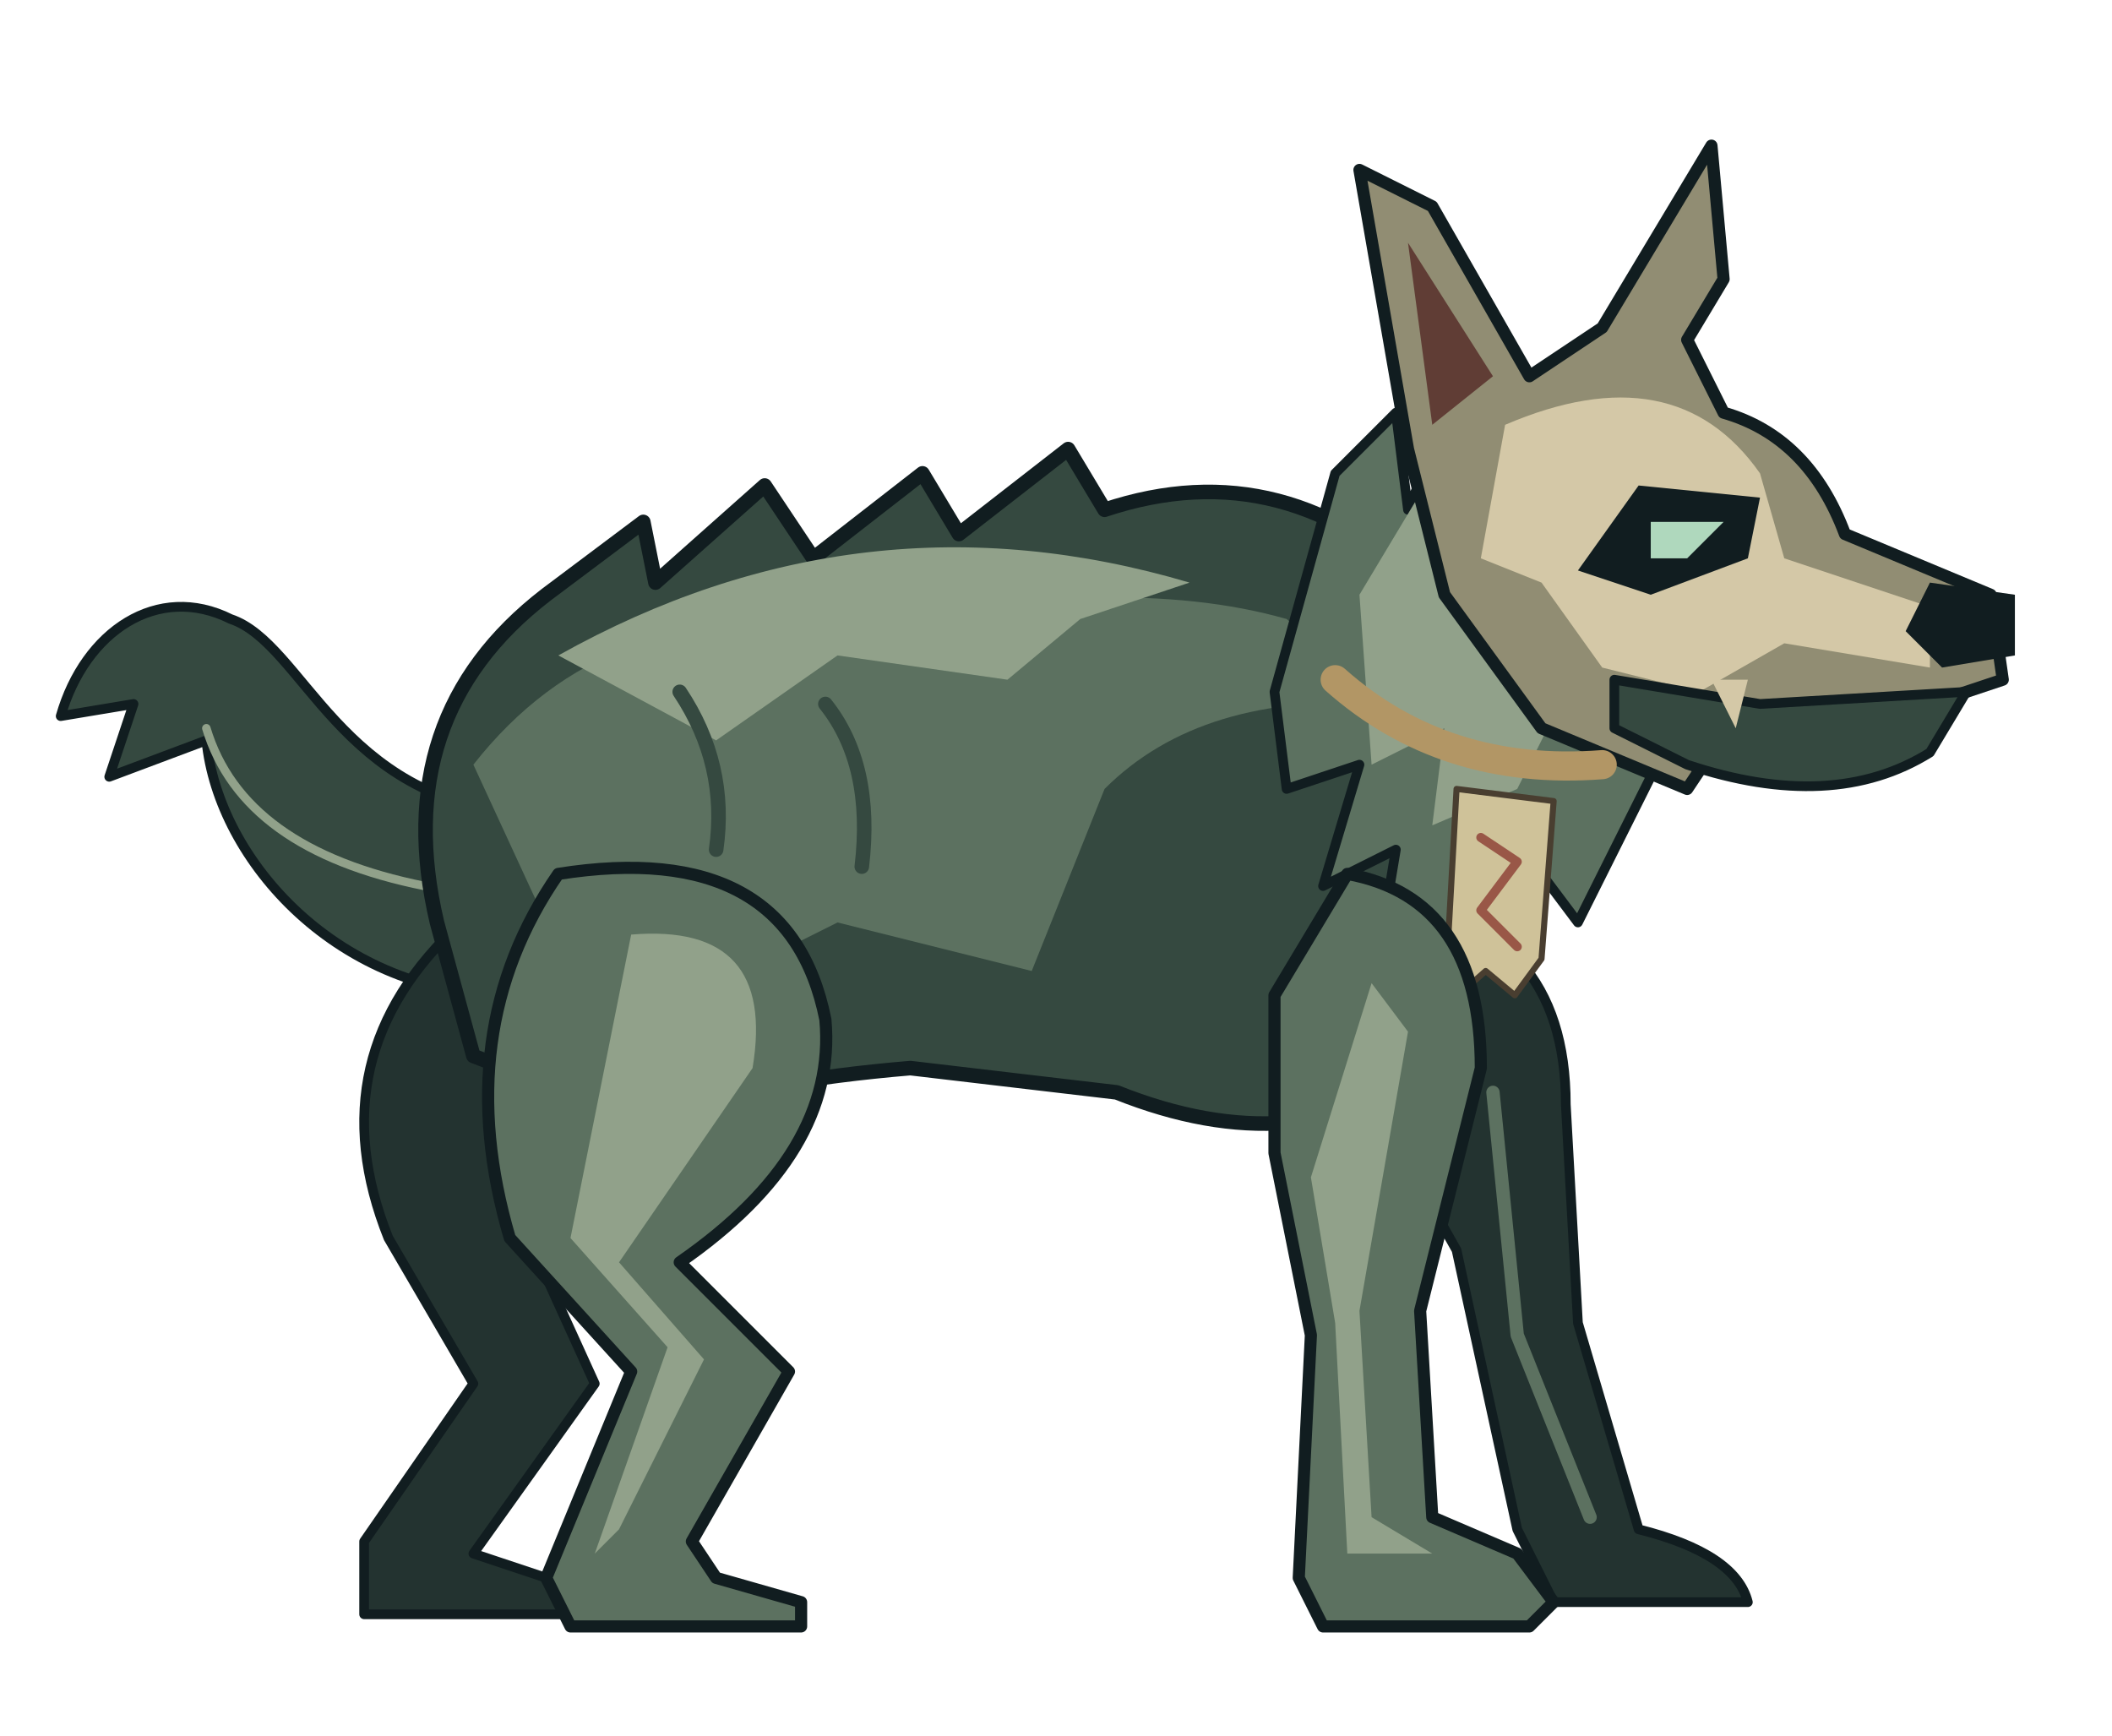
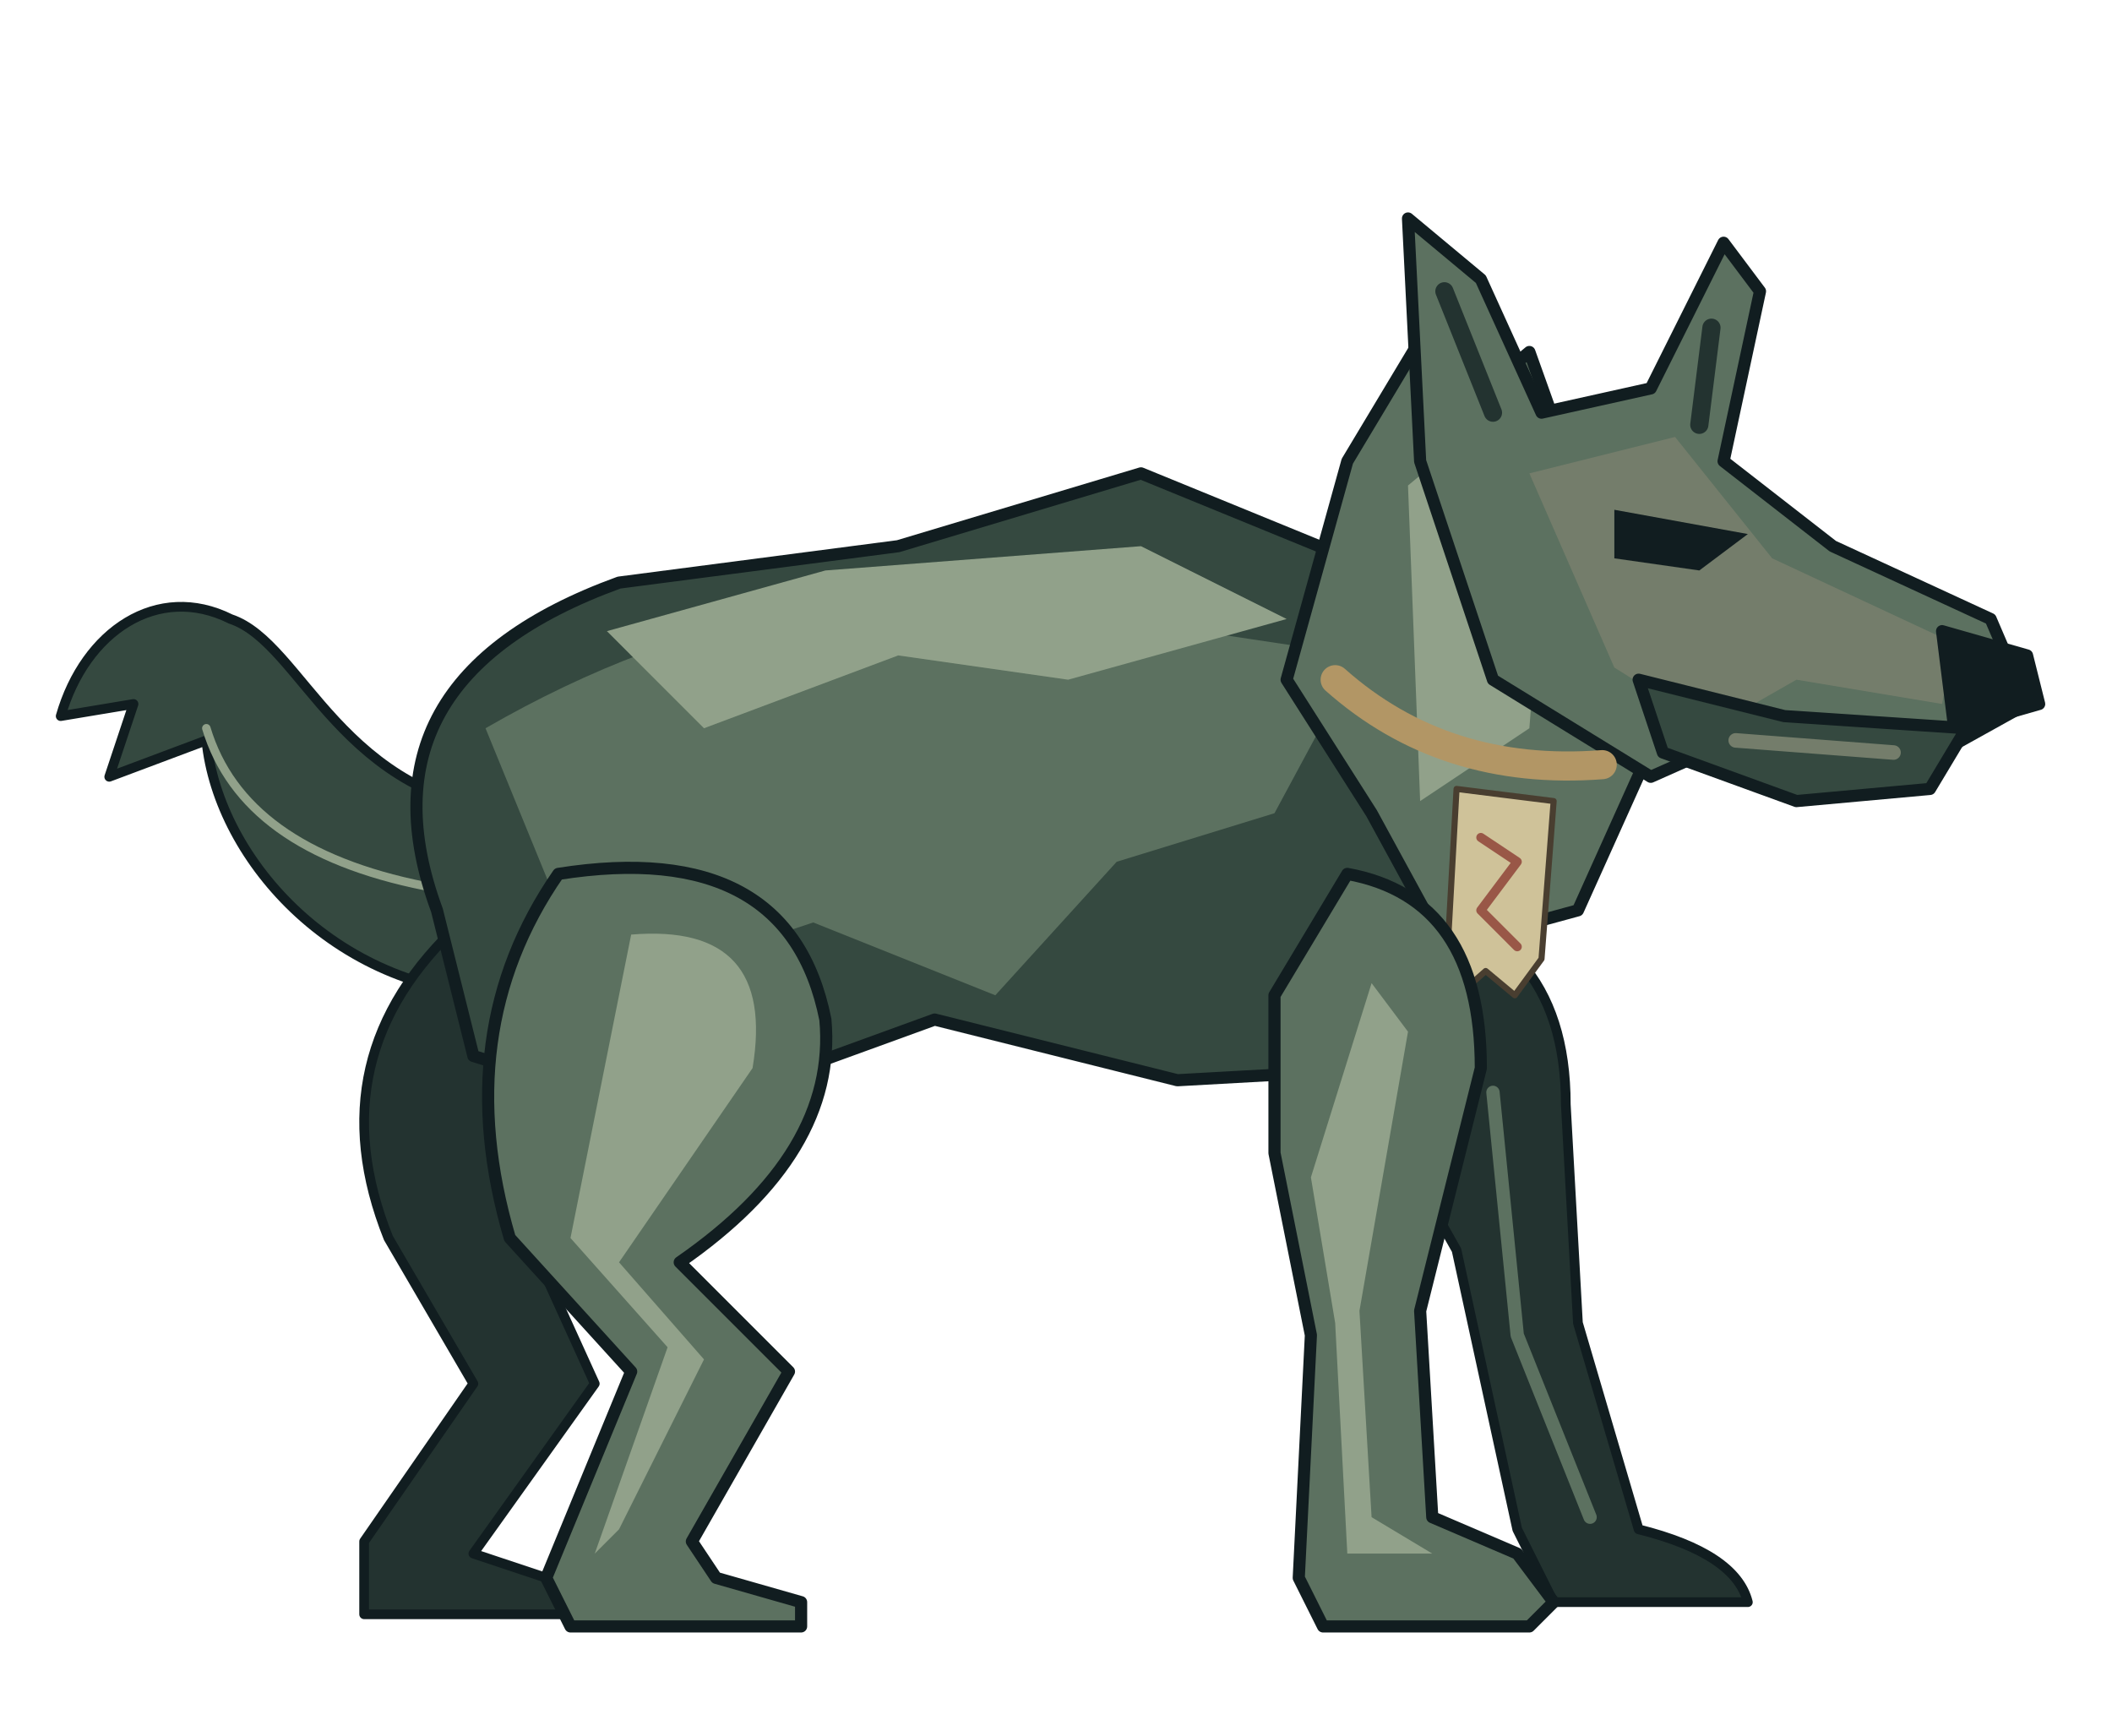
<svg xmlns="http://www.w3.org/2000/svg" viewBox="-87 -133 174 143" role="img">
  <g id="tail" stroke-linejoin="round" stroke-linecap="round">
    <path d="M-44 -66 C-59 -67 -62 -80 -68 -82 C-74 -85 -80 -81 -82 -74 L-76 -75 -78 -69 -70 -72 C-69 -62 -59 -51 -45 -51Z" fill="#354940" stroke="#111d20" stroke-width="0.8" data-lod="0" />
    <path d="M-52 -60 Q-67 -63 -70 -73" fill="none" stroke="#91a18a" stroke-width="0.7" data-lod="2" />
  </g>
  <g id="hind-far" stroke-linejoin="round" stroke-linecap="round">
    <path d="M-49 -57 Q-30 -63 -30 -44 L-43 -30 -38 -19 -48 -5 -42 -3 -40 0 -57 0 -57 -6 -48 -19 -55 -31 Q-61 -46 -49 -57Z" fill="#233330" stroke="#111d20" stroke-width="0.8" data-lod="0" />
  </g>
  <g id="fore-far" stroke-linejoin="round" stroke-linecap="round">
    <path d="M27 -59 Q42 -57 42 -42 L43 -24 48 -7 Q56 -5 57 -1 L41 -1 38 -7 33 -30 24 -46Z" fill="#233330" stroke="#111d20" stroke-width="0.8" data-lod="0" />
    <path d="M36 -43 L38 -23 44 -8" fill="none" stroke="#5c7160" stroke-width="1.1" data-lod="0" />
  </g>
  <g id="body" stroke-linejoin="round" stroke-linecap="round">
-     <path d="M-51 -57 Q-55 -74 -42 -84 L-34 -90 -33 -85 -24 -93 -20 -87 -11 -94 -8 -89 1 -96 4 -91 Q19 -96 31 -84 L41 -69 31 -45 Q20 -37 5 -43 L-12 -45 Q-24 -44 -35 -41 L-48 -46Z" fill="#354940" stroke="#111d20" stroke-width="1.2" data-lod="0" />
-     <path d="M-48 -70 Q-37 -84 -18 -81 Q5 -86 19 -82 L27 -75 Q12 -76 4 -68 L-2 -53 -18 -57 -30 -51 -42 -57Z" fill="#5c7160" stroke="none" stroke-width="0.8" data-lod="0" />
-     <path d="M-41 -79 Q-16 -93 11 -85 L2 -82 -4 -77 -18 -79 -28 -72Z" fill="#91a18a" stroke="none" stroke-width="0.8" data-lod="0" />
-     <path d="M-31 -76 Q-27 -70 -28 -63" fill="none" stroke="#354940" stroke-width="1.2" data-lod="1" />
-     <path d="M-19 -75 Q-15 -70 -16 -61.6" fill="none" stroke="#354940" stroke-width="1.2" data-lod="1" />
+     <path d="M-51 -58 Q-58 -77 -36 -85 L-13 -88 7 -94 29 -85 40 -68 28 -45 10 -44 -10 -49 -32 -41 -48 -46Z" fill="#354940" stroke="#111d20" stroke-width="1" data-lod="0" />
+     <path d="M-47 -73 Q-21 -88 5 -82 L25 -79 18 -66 5 -62 -5 -51 -20 -57 -38 -51Z" fill="#5c7160" stroke="none" stroke-width="1" data-lod="0" />
+     <path d="M-37 -81 L-19 -86 7 -88 19 -82 1 -77 -13 -79 -29 -73Z" fill="#91a18a" stroke="none" stroke-width="1" data-lod="0" />
  </g>
  <g id="neck" stroke-linejoin="round" stroke-linecap="round">
-     <path d="M18 -76 L23 -94 28 -99 29 -91 34 -103 38 -100 39 -92 43 -96 47 -87 51 -73 43 -57 40 -61 37 -52 32 -56 26 -51 28 -63 22 -60 25 -70 19 -68Z" fill="#5c7160" stroke="#111d20" stroke-width="0.8" data-lod="0" />
-     <path d="M25 -84 L31 -94 33 -86 38 -93 39 -83 45 -82 38 -68 31 -65 32 -73 26 -70Z" fill="#91a18a" stroke="none" stroke-width="0.8" data-lod="0" />
+     <path d="M19 -77 L24 -95 30 -105 33 -99 39 -104 44 -90 52 -78 43 -58 32 -55 26 -66Z" fill="#5c7160" stroke="#111d20" stroke-width="1" data-lod="0" />
+     <path d="M29 -93 L35 -98 40 -86 39 -73 30 -67Z" fill="#91a18a" stroke="none" stroke-width="1" data-lod="0" />
  </g>
  <g id="head" stroke-linejoin="round" stroke-linecap="round">
-     <path d="M29 -96 L25 -119 31 -116 39 -102 45 -106 54 -121 55 -110 52 -105 55 -99 Q62 -97 65 -89 L77 -84 78 -77 66 -73 56 -74 52 -68 40 -73 32 -84Z" fill="#918d73" stroke="#111d20" stroke-width="1" data-lod="0" />
-     <path d="M31 -98 L29 -113 36 -102Z" fill="#603d35" stroke="none" stroke-width="0.8" data-lod="0" />
-     <path d="M37 -98 Q51 -104 58 -94 L60 -87 72 -83 72 -78 60 -80 53 -76 45 -78 40 -85 35 -87Z" fill="#d4c8a7" stroke="none" stroke-width="0.8" data-lod="0" />
-     <path d="M48 -93 L58 -92 57 -87 49 -84 43 -86Z" fill="#111d20" stroke="none" stroke-width="0.8" data-lod="0" />
-     <path d="M49 -90 L55 -90 52 -87 49 -87Z" fill="#afd8bd" stroke="none" stroke-width="0.8" data-lod="0" />
-     <path d="M72 -85 L79 -84 79 -79 73 -78 70 -81Z" fill="#111d20" stroke="none" stroke-width="0.8" data-lod="0" />
+     <path d="M30 -95 L29 -115 35 -110 40 -99 49 -101 55 -113 58 -109 55 -95 64 -88 77 -82 80 -75 71 -70 58 -73 49 -69 36 -77Z" fill="#5c7160" stroke="#111d20" stroke-width="1" data-lod="0" />
+     <path d="M39 -94 L51 -97 59 -87 74 -80 73 -75 61 -77 54 -73 46 -78Z" fill="#747d6b" stroke="none" stroke-width="1" data-lod="0" />
+     <path d="M46 -91 L57 -89 53 -86 46 -87Z" fill="#111d20" stroke="none" stroke-width="1" data-lod="0" />
+     <path d="M73 -81 L80 -79 81 -75 74 -73Z" fill="#111d20" stroke="#111d20" stroke-width="1" data-lod="0" />
+     <path d="M32 -109 L36 -99 M54 -106 L53 -98" fill="none" stroke="#233330" stroke-width="1.5" data-lod="0" />
  </g>
  <g id="jaw" stroke-linejoin="round" stroke-linecap="round">
-     <path d="M46 -77 L58 -75 75 -76 72 -71 Q64 -66 52 -70 L46 -73Z" fill="#354940" stroke="#111d20" stroke-width="0.8" data-lod="0" />
-     <path d="M54 -77l3 0 -1 4Z" fill="#d4c8a7" stroke="none" stroke-width="0.6" data-lod="1" />
+     <path d="M48 -77 L60 -74 75 -73 72 -68 61 -67 50 -71Z" fill="#354940" stroke="#111d20" stroke-width="1" data-lod="0" />
+     <path d="M56 -72 L69 -71" fill="none" stroke="#747d6b" stroke-width="1.2" data-lod="0" />
  </g>
  <g id="collar" stroke-linejoin="round" stroke-linecap="round">
    <path d="M23 -77 Q32 -69 45 -70" fill="none" stroke="#b29665" stroke-width="2.4" data-lod="0" />
    <path d="M33 -68 L41 -67 40 -54 37.8 -51 35.4 -53 32 -50Z" fill="#cfc299" stroke="#493e30" stroke-width="0.5" data-lod="0" />
    <path d="M35 -64 L38 -62 35 -58 38 -55" fill="none" stroke="#995747" stroke-width="0.75" data-lod="1" />
  </g>
  <g id="hind-near" stroke-linejoin="round" stroke-linecap="round">
    <path d="M-41 -61 Q-22 -64 -19 -49 Q-18 -38 -31 -29 L-22 -20 -30 -6 -28 -3 -21 -1 -21 1 -40 1 -42 -3 -35 -20 -45 -31 Q-50 -48 -41 -61Z" fill="#5c7160" stroke="#111d20" stroke-width="1" data-lod="0" />
    <path d="M-35 -56 Q-23 -57 -25 -45 L-36 -29 -29 -21 -36 -7 -38 -5 -32 -22 -40 -31Z" fill="#91a18a" stroke="none" stroke-width="0.8" data-lod="0" />
  </g>
  <g id="fore-near" stroke-linejoin="round" stroke-linecap="round">
    <path d="M24 -61 Q35 -59 35 -45 L30 -25 31 -8 38 -5 41 -1 39 1 22 1 20 -3 21 -23 18 -38 18 -51Z" fill="#5c7160" stroke="#111d20" stroke-width="1" data-lod="0" />
    <path d="M26 -52 L29 -48 25 -25 26 -8 31 -5 24 -5 23 -24 21 -36Z" fill="#91a18a" stroke="none" stroke-width="0.8" data-lod="0" />
  </g>
</svg>
